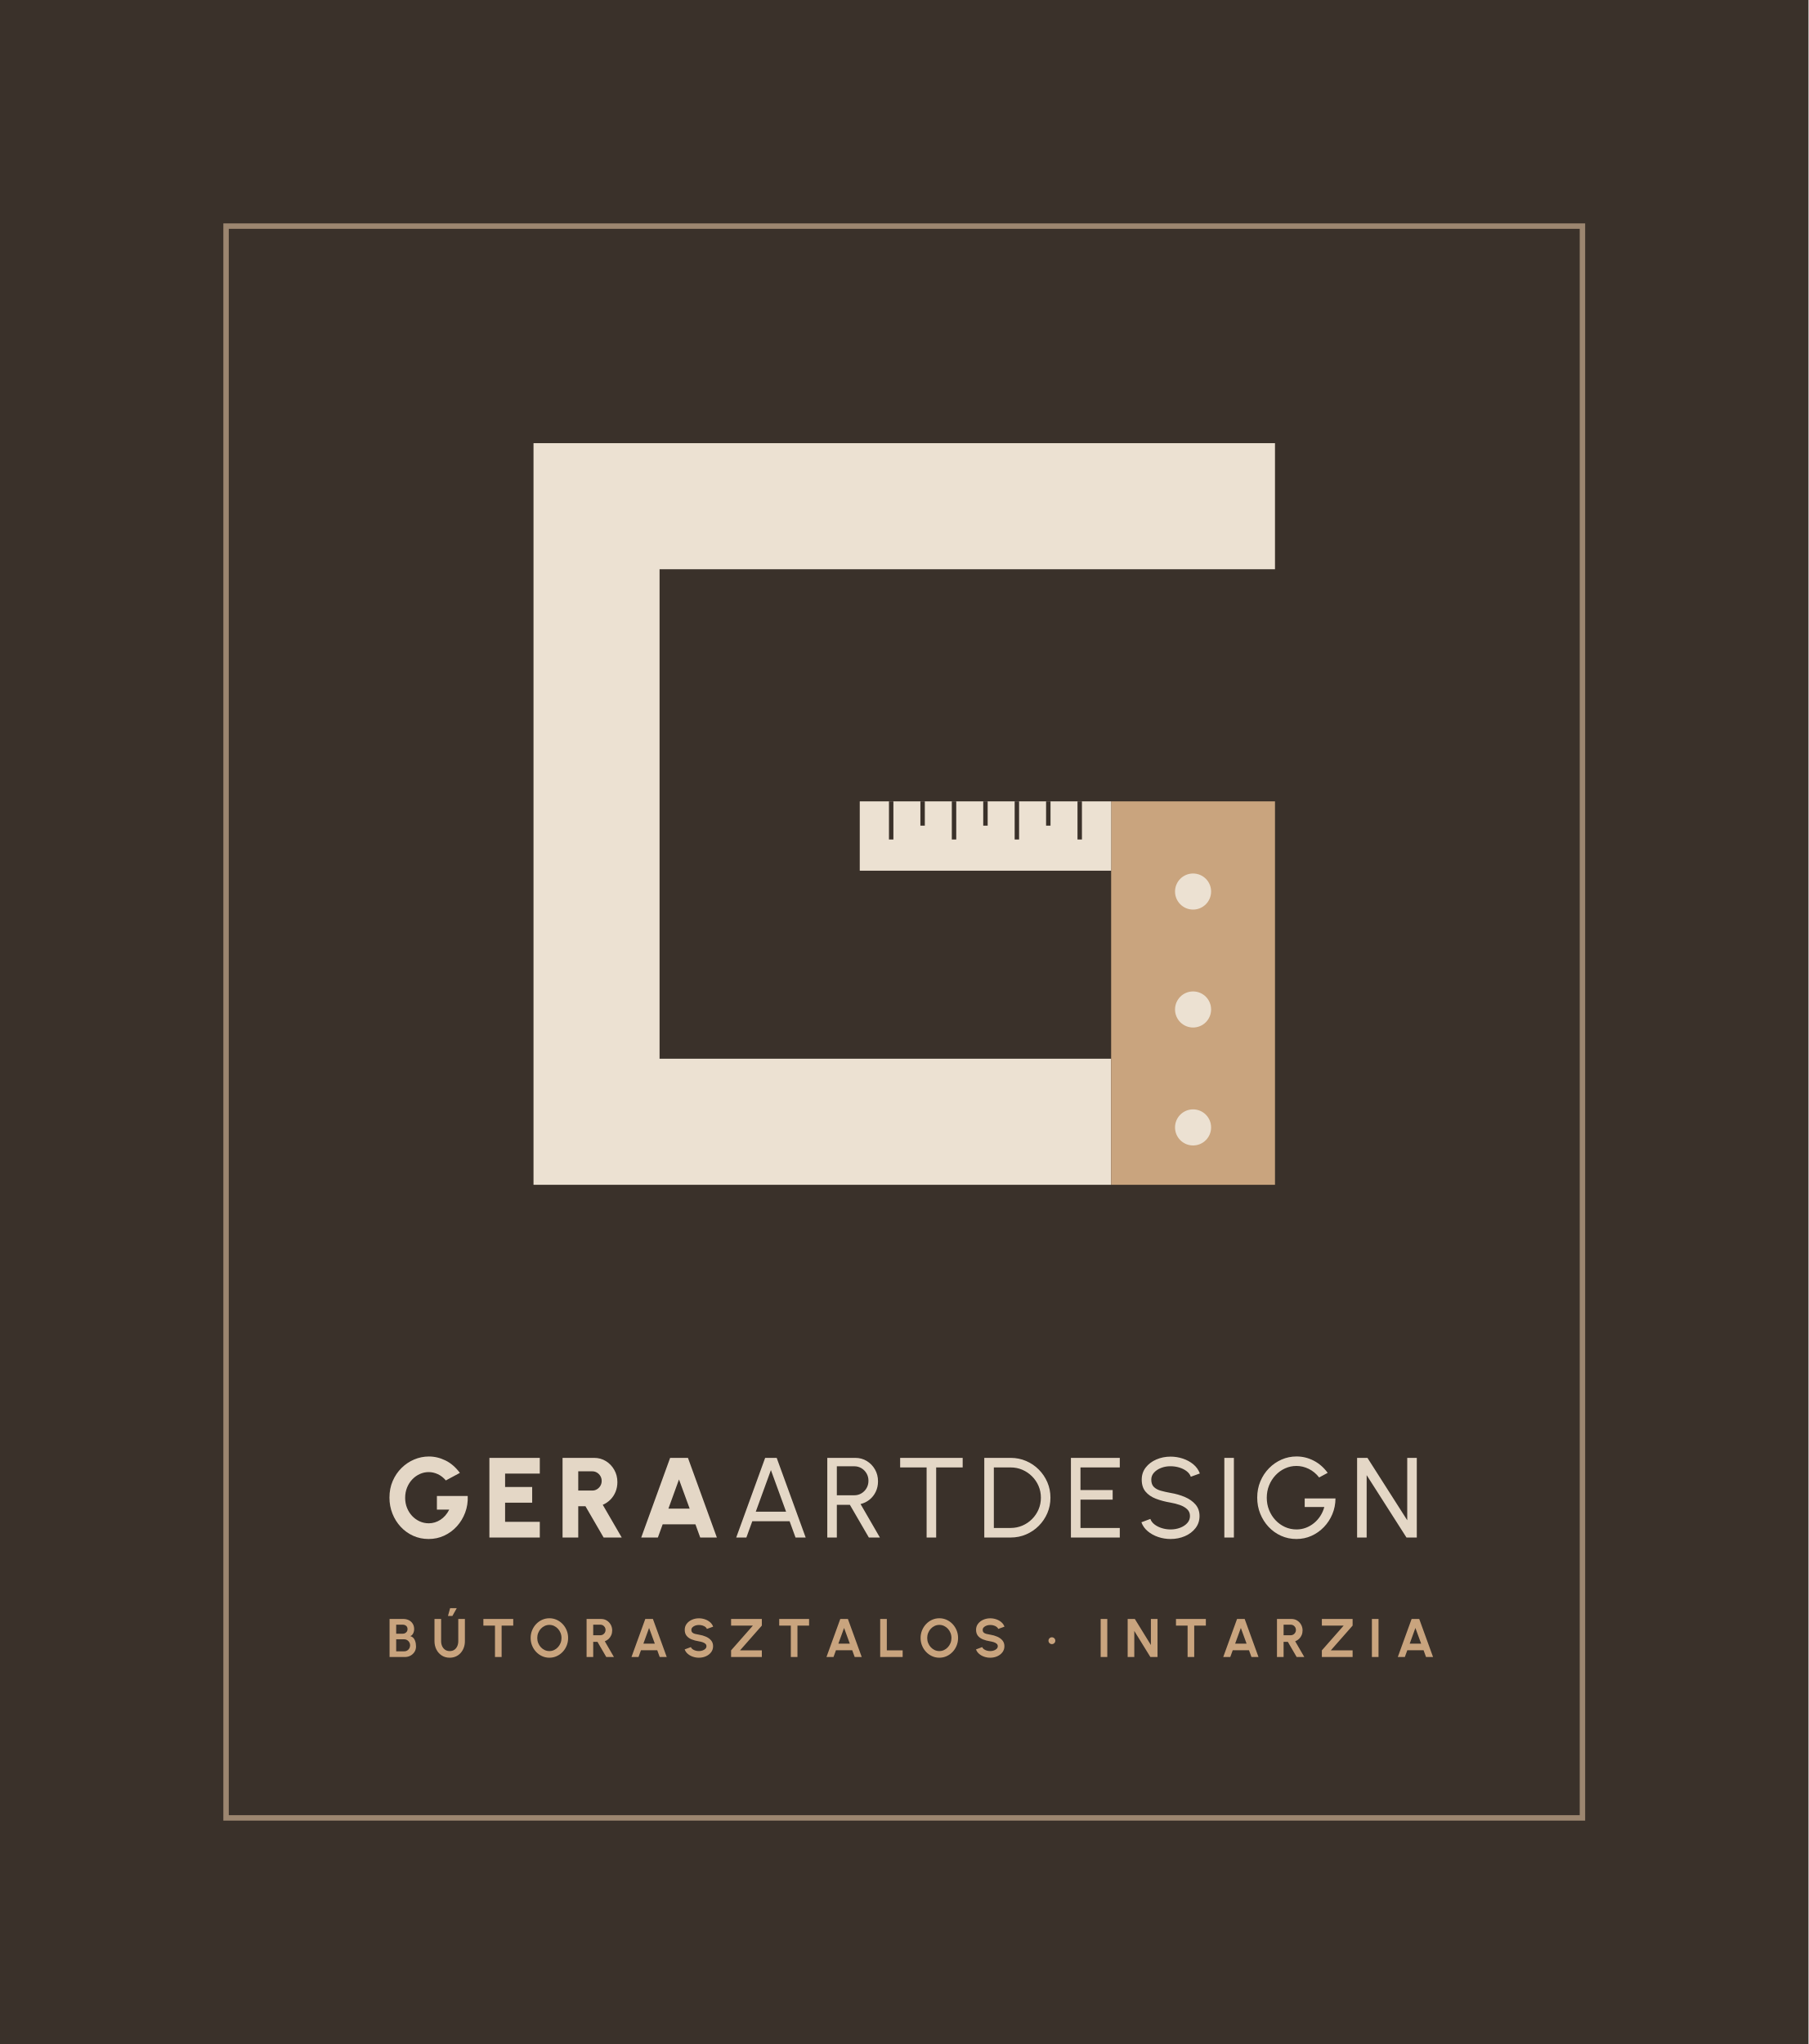
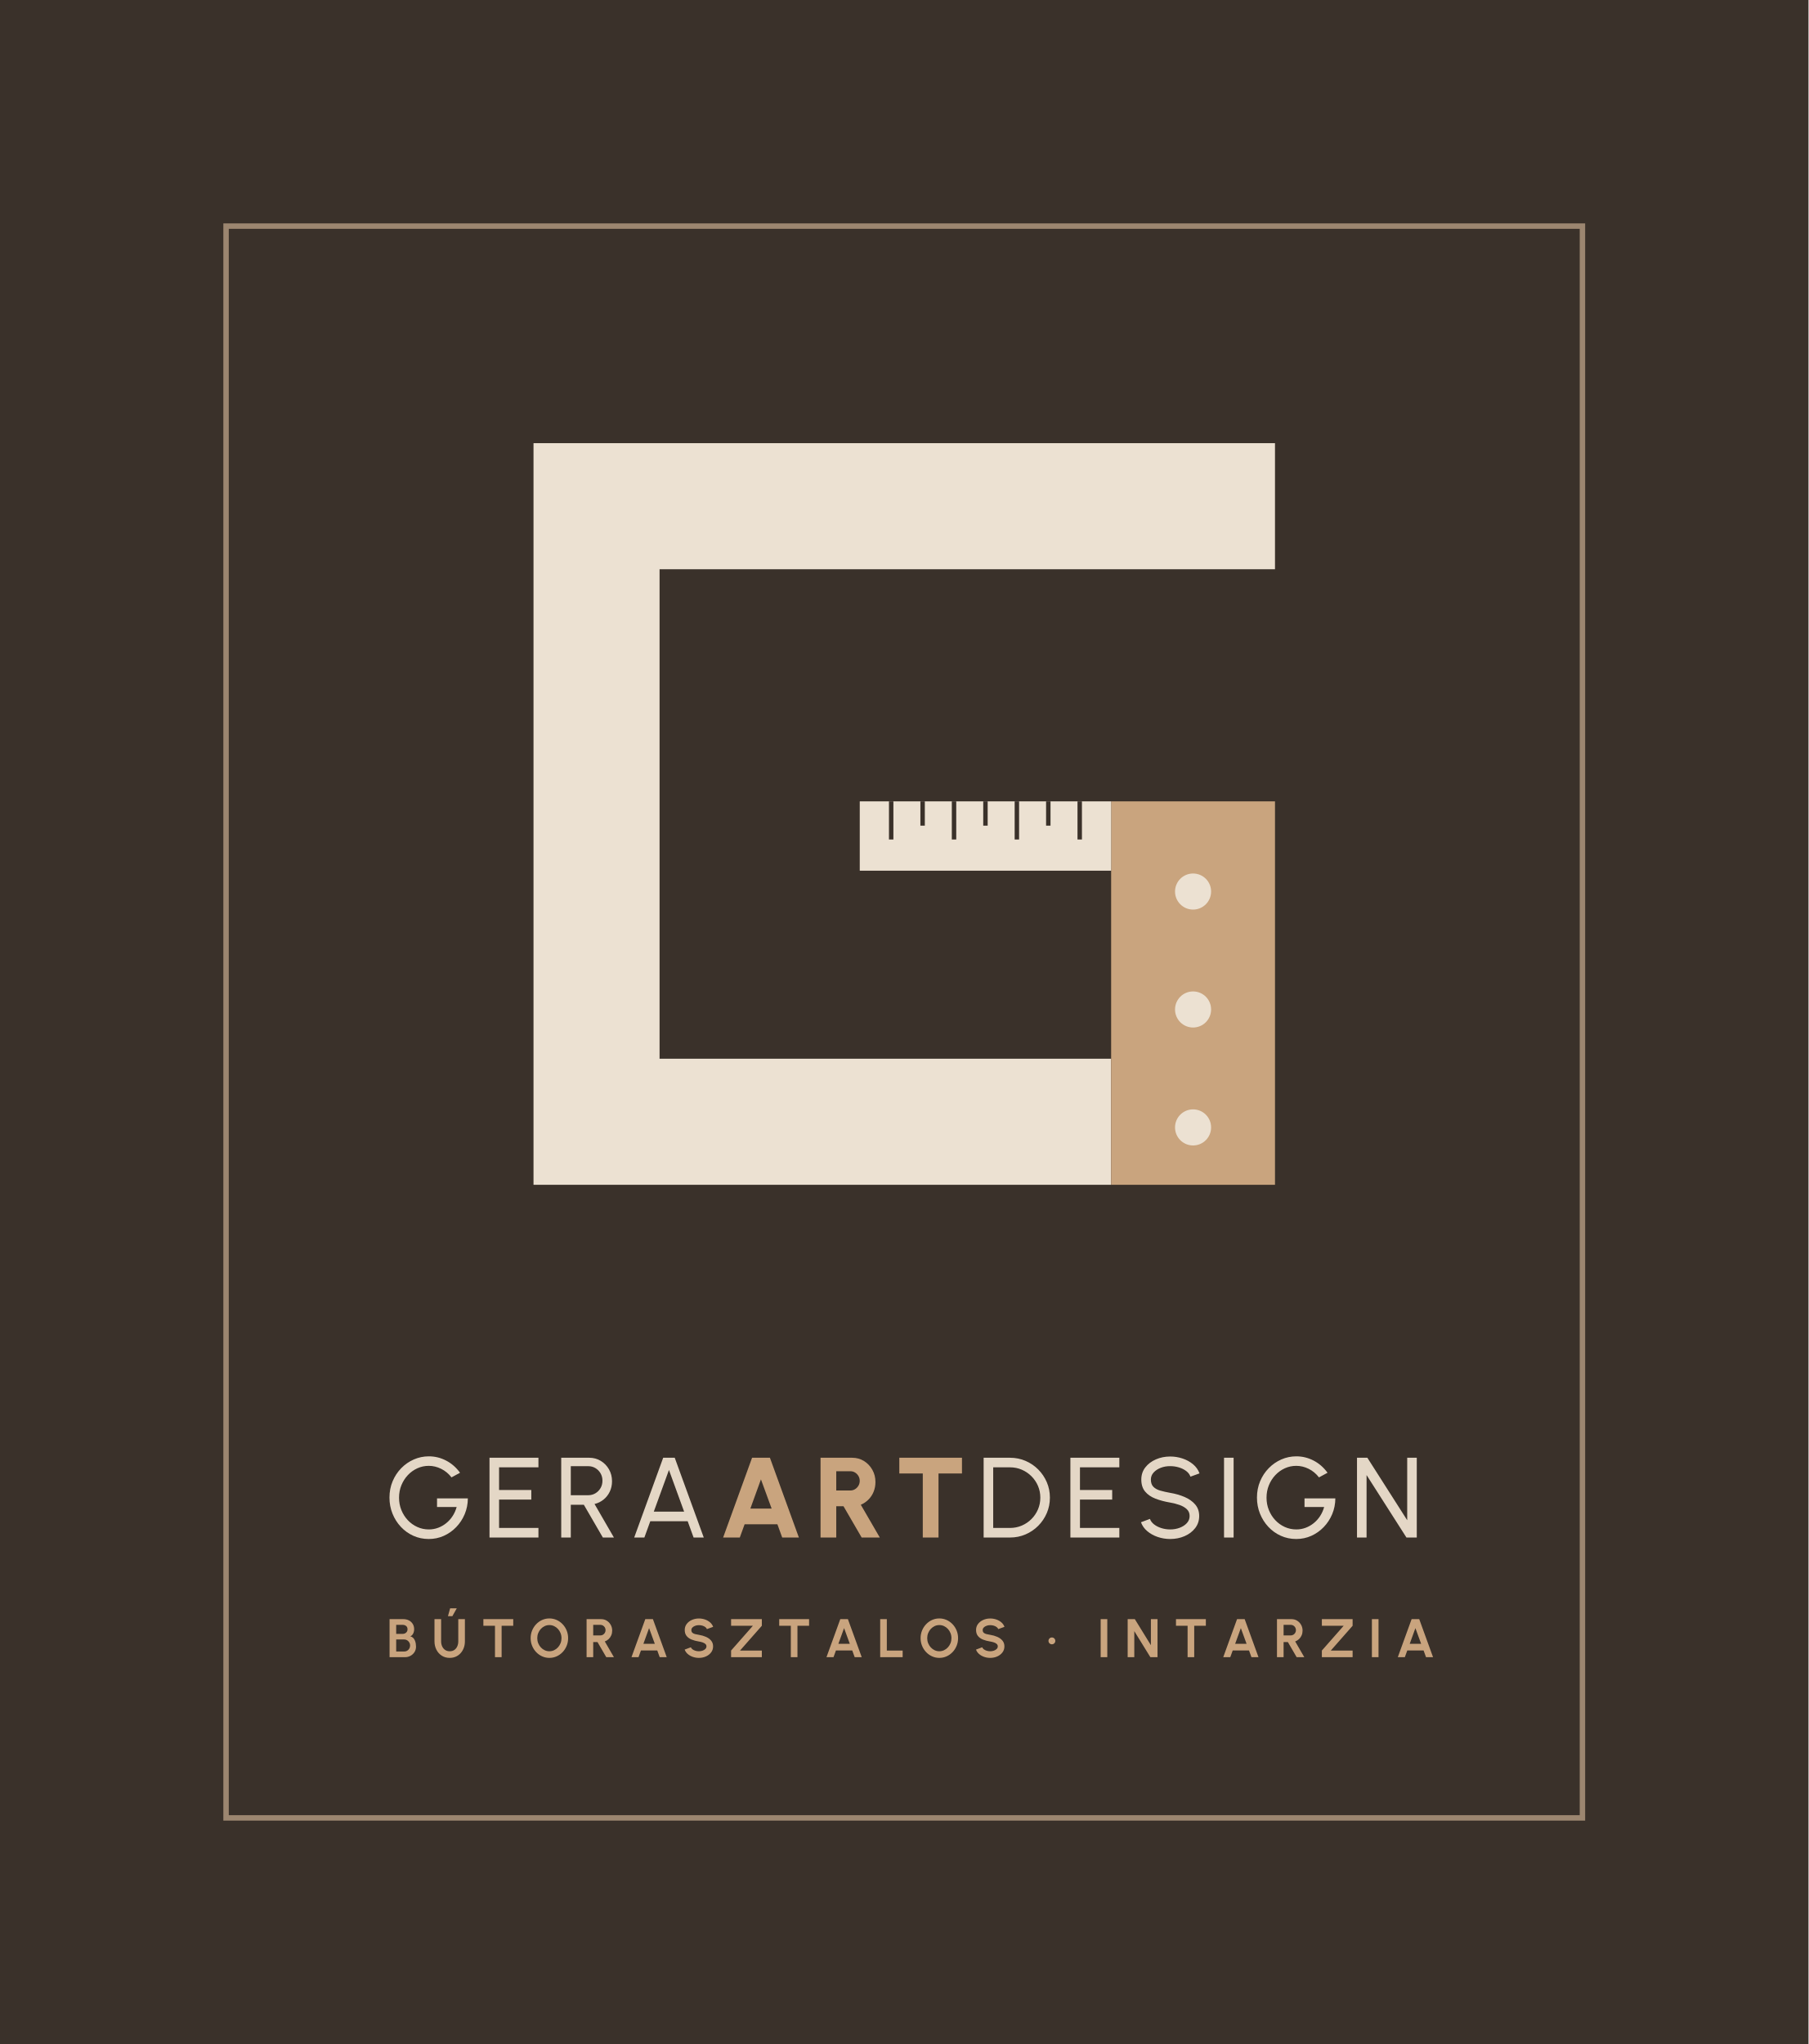
<svg xmlns="http://www.w3.org/2000/svg" viewBox="-40 -40 400 452" width="400" height="452">
  <rect x="-40" y="-40" width="400" height="452" fill="#3A312A" />
  <rect x="10" y="10" width="300" height="352" fill="none" stroke="#9C8670" stroke-width="1.2" />
  <path d="M242 71.94H91.94V208.06H205.76" fill="none" stroke="#ECE1D2" stroke-width="27.88" />
  <rect x="205.76" y="137.21" width="36.24" height="84.79" fill="#C9A47E" />
  <circle cx="223.88" cy="157.15" r="3.99" fill="#ECE1D2" />
  <circle cx="223.88" cy="183.23" r="3.99" fill="#ECE1D2" />
  <circle cx="223.88" cy="209.31" r="3.99" fill="#ECE1D2" />
  <rect x="150.16" y="137.21" width="55.6" height="15.33" fill="#ECE1D2" />
  <path d="M157.11 137.21v8.43" stroke="#3A312A" stroke-width="0.98" />
  <path d="M164.06 137.21v5.37" stroke="#3A312A" stroke-width="0.98" />
  <path d="M171.01 137.21v8.43" stroke="#3A312A" stroke-width="0.98" />
  <path d="M177.96 137.21v5.37" stroke="#3A312A" stroke-width="0.98" />
  <path d="M184.91 137.21v8.43" stroke="#3A312A" stroke-width="0.98" />
  <path d="M191.86 137.21v5.37" stroke="#3A312A" stroke-width="0.98" />
  <path d="M198.81 137.21v8.43" stroke="#3A312A" stroke-width="0.98" />
-   <path d="M54.797 300.327Q52.953 300.327 51.374 299.611Q49.795 298.895 48.623 297.63Q47.451 296.366 46.795 294.706Q46.139 293.046 46.139 291.17Q46.139 289.159 46.858 287.499Q47.576 285.838 48.811 284.62Q50.045 283.402 51.612 282.742Q53.178 282.082 54.865 282.082Q56.73 282.082 58.519 282.951Q60.309 283.82 61.716 285.706L58.615 287.374Q57.811 286.438 56.824 285.985Q55.836 285.531 54.82 285.531Q53.805 285.531 52.868 285.949Q51.932 286.366 51.2 287.129Q50.469 287.891 50.04 288.936Q49.611 289.981 49.611 291.238Q49.611 292.407 50.019 293.431Q50.426 294.454 51.146 295.221Q51.866 295.988 52.814 296.421Q53.762 296.855 54.843 296.855Q55.513 296.855 56.159 296.66Q56.805 296.465 57.397 296.086Q57.989 295.707 58.487 295.141Q58.984 294.575 59.357 293.833H56.634V290.812H63.451Q63.531 292.765 62.887 294.486Q62.243 296.207 61.049 297.522Q59.854 298.838 58.254 299.583Q56.654 300.327 54.797 300.327ZM68.244 300.0V282.386H79.391V285.859H71.717V288.828H77.705V292.3H71.717V296.528H79.391V300.0ZM84.424 300.0V282.386H91.416Q92.857 282.386 94.022 283.109Q95.186 283.832 95.869 285.05Q96.552 286.267 96.552 287.735Q96.552 288.892 96.152 289.879Q95.751 290.867 95.021 291.607Q94.291 292.347 93.317 292.766L97.513 300.0H93.507L89.492 293.086H87.896V300.0ZM87.896 289.614H91.008Q91.576 289.614 92.045 289.325Q92.514 289.037 92.796 288.556Q93.079 288.074 93.079 287.487Q93.079 286.899 92.796 286.417Q92.514 285.936 92.045 285.648Q91.576 285.36 91.008 285.36H87.896ZM108.217 282.386H112.16L118.555 300.0H114.873L113.812 297.081H106.567L105.506 300.0H101.824ZM107.84 293.609H112.538L110.178 287.159Z" fill="#E4D7C6" />
-   <path d="M129.236 282.386H131.787L138.199 300.0H135.952L134.644 296.402H126.389L125.081 300.0H122.835ZM127.16 294.288H133.863L130.509 285.087ZM142.977 300.0V282.386H149.163Q150.578 282.386 151.717 283.08Q152.856 283.773 153.526 284.948Q154.197 286.122 154.197 287.574Q154.197 288.841 153.695 289.883Q153.193 290.926 152.318 291.628Q151.443 292.33 150.333 292.596L154.614 300.0H152.171L147.977 292.772H145.091V300.0ZM145.091 290.658H148.959Q149.815 290.658 150.526 290.234Q151.237 289.81 151.66 289.086Q152.083 288.363 152.083 287.453Q152.083 286.542 151.66 285.819Q151.237 285.095 150.526 284.671Q149.815 284.247 148.959 284.247H145.091ZM172.923 282.386V284.5H167.06V300.0H164.947V284.5H159.094V282.386ZM177.702 300.0V282.386H183.529Q185.354 282.386 186.95 283.072Q188.547 283.757 189.756 284.972Q190.965 286.186 191.651 287.777Q192.336 289.369 192.336 291.193Q192.336 293.017 191.651 294.609Q190.965 296.2 189.756 297.415Q188.547 298.629 186.95 299.314Q185.354 300.0 183.529 300.0ZM179.816 297.886H183.529Q184.912 297.886 186.124 297.367Q187.336 296.847 188.258 295.926Q189.181 295.006 189.702 293.793Q190.223 292.58 190.223 291.193Q190.223 289.806 189.702 288.594Q189.181 287.382 188.254 286.461Q187.328 285.539 186.121 285.02Q184.914 284.5 183.529 284.5H179.816ZM196.863 300.0V282.386H207.671V284.5H198.977V289.507H206.095V291.621H198.977V297.886H207.671V300.0ZM218.906 300.327Q217.484 300.327 216.161 299.881Q214.839 299.435 213.851 298.606Q212.863 297.776 212.452 296.626L214.432 295.888Q214.683 296.596 215.366 297.117Q216.049 297.638 216.98 297.926Q217.912 298.213 218.906 298.213Q220.035 298.213 221.013 297.843Q221.991 297.472 222.593 296.807Q223.195 296.142 223.195 295.242Q223.195 294.33 222.569 293.74Q221.943 293.15 220.959 292.807Q219.974 292.465 218.906 292.281Q217.087 291.973 215.644 291.416Q214.2 290.858 213.362 289.847Q212.524 288.837 212.524 287.196Q212.524 285.652 213.414 284.511Q214.303 283.37 215.759 282.741Q217.215 282.111 218.906 282.111Q220.297 282.111 221.616 282.546Q222.934 282.982 223.938 283.813Q224.941 284.644 225.381 285.837L223.38 286.56Q223.13 285.843 222.447 285.322Q221.763 284.802 220.837 284.521Q219.911 284.239 218.906 284.239Q217.792 284.227 216.819 284.604Q215.846 284.981 215.242 285.646Q214.638 286.311 214.638 287.196Q214.638 288.249 215.201 288.811Q215.765 289.373 216.732 289.646Q217.698 289.919 218.906 290.136Q220.614 290.421 222.074 291.044Q223.534 291.666 224.422 292.7Q225.309 293.733 225.309 295.242Q225.309 296.776 224.42 297.922Q223.532 299.068 222.077 299.697Q220.622 300.327 218.906 300.327ZM230.795 300.0V282.386H232.909V300.0ZM246.734 300.327Q244.915 300.327 243.336 299.615Q241.757 298.903 240.577 297.639Q239.396 296.374 238.732 294.719Q238.067 293.063 238.067 291.178Q238.067 289.236 238.765 287.575Q239.462 285.914 240.676 284.679Q241.889 283.445 243.455 282.759Q245.022 282.074 246.768 282.074Q248.76 282.074 250.562 283.002Q252.364 283.93 253.653 285.697L251.766 286.72Q250.801 285.478 249.474 284.825Q248.146 284.173 246.748 284.173Q245.41 284.173 244.223 284.713Q243.037 285.254 242.127 286.22Q241.217 287.186 240.699 288.46Q240.181 289.735 240.181 291.212Q240.181 292.662 240.694 293.932Q241.208 295.201 242.11 296.164Q243.013 297.126 244.207 297.67Q245.402 298.213 246.763 298.213Q247.84 298.213 248.817 297.849Q249.795 297.484 250.616 296.816Q251.437 296.149 252.024 295.243Q252.611 294.337 252.908 293.255H248.57V291.364H255.379Q255.366 293.215 254.684 294.838Q254.002 296.462 252.811 297.697Q251.621 298.932 250.068 299.629Q248.515 300.327 246.734 300.327ZM260.16 300.0V282.386H262.451L271.249 296.181V282.386H273.363V300.0H271.082L262.274 286.205V300.0Z" fill="#E4D7C6" />
-   <path d="M46.163 326.421V318.01H49.227Q49.89 318.01 50.429 318.283Q50.968 318.556 51.285 319.063Q51.601 319.57 51.601 320.264Q51.601 320.571 51.51 320.882Q51.419 321.193 51.232 321.442Q51.045 321.691 50.751 321.81Q51.143 321.907 51.39 322.161Q51.637 322.416 51.774 322.753Q51.911 323.09 51.963 323.443Q52.015 323.795 52.015 324.099Q52.015 324.761 51.684 325.286Q51.353 325.81 50.797 326.116Q50.242 326.421 49.568 326.421ZM47.628 325.166H49.42Q49.776 325.166 50.067 324.991Q50.359 324.815 50.533 324.508Q50.707 324.202 50.707 323.812Q50.707 323.477 50.533 323.177Q50.359 322.878 50.067 322.691Q49.776 322.504 49.42 322.504H47.628ZM47.628 321.269H49.061Q49.503 321.269 49.82 320.992Q50.136 320.715 50.136 320.254Q50.136 319.768 49.82 319.521Q49.503 319.273 49.061 319.273H47.628ZM59.466 326.577Q58.457 326.577 57.699 326.084Q56.941 325.592 56.52 324.76Q56.099 323.928 56.099 322.912V318.01H57.565V322.912Q57.565 323.514 57.789 324.014Q58.012 324.514 58.438 324.813Q58.863 325.111 59.466 325.111Q60.08 325.111 60.502 324.814Q60.925 324.516 61.142 324.016Q61.36 323.515 61.36 322.912V318.01H62.826V322.912Q62.826 323.675 62.587 324.339Q62.348 325.003 61.903 325.508Q61.458 326.012 60.841 326.295Q60.223 326.577 59.466 326.577ZM59.079 317.35 59.559 315.62H61.025L60.057 317.35ZM73.518 318.01V319.476H70.947V326.421H69.481V319.476H66.912V318.01ZM81.51 326.577Q80.657 326.577 79.906 326.238Q79.155 325.898 78.585 325.297Q78.014 324.697 77.69 323.907Q77.365 323.117 77.365 322.216Q77.365 321.315 77.69 320.525Q78.014 319.735 78.585 319.134Q79.155 318.533 79.906 318.194Q80.657 317.854 81.51 317.854Q82.369 317.854 83.12 318.194Q83.871 318.533 84.442 319.134Q85.013 319.735 85.334 320.525Q85.655 321.315 85.655 322.216Q85.655 323.117 85.334 323.907Q85.013 324.697 84.442 325.297Q83.871 325.898 83.12 326.238Q82.369 326.577 81.51 326.577ZM81.51 325.111Q82.064 325.111 82.549 324.883Q83.033 324.654 83.403 324.255Q83.773 323.857 83.981 323.333Q84.19 322.809 84.19 322.216Q84.19 321.62 83.98 321.095Q83.771 320.571 83.401 320.173Q83.031 319.775 82.547 319.548Q82.062 319.32 81.51 319.32Q80.956 319.32 80.472 319.549Q79.987 319.777 79.617 320.176Q79.248 320.575 79.039 321.098Q78.831 321.622 78.831 322.216Q78.831 322.814 79.04 323.337Q79.25 323.861 79.62 324.259Q79.989 324.658 80.474 324.885Q80.958 325.111 81.51 325.111ZM89.74 326.421V318.01H92.965Q93.649 318.01 94.202 318.352Q94.754 318.693 95.078 319.268Q95.403 319.843 95.403 320.542Q95.403 321.11 95.197 321.589Q94.992 322.068 94.623 322.416Q94.253 322.764 93.769 322.943L95.785 326.421H94.093L92.151 323.075H91.206V326.421ZM91.206 321.609H92.799Q93.111 321.609 93.369 321.452Q93.627 321.296 93.782 321.031Q93.937 320.767 93.937 320.441Q93.937 320.115 93.782 319.851Q93.627 319.587 93.369 319.43Q93.111 319.273 92.799 319.273H91.206ZM102.724 318.01H104.41L107.466 326.421H105.911L105.37 324.931H101.767L101.226 326.421H99.671ZM102.304 323.465H104.831L103.563 319.997ZM114.581 326.577Q113.884 326.577 113.243 326.357Q112.602 326.137 112.121 325.725Q111.641 325.313 111.433 324.741L112.81 324.232Q112.895 324.476 113.153 324.675Q113.41 324.874 113.782 324.992Q114.154 325.111 114.581 325.111Q115.017 325.111 115.398 324.976Q115.78 324.84 116.016 324.598Q116.252 324.356 116.252 324.032Q116.252 323.702 116.006 323.487Q115.76 323.273 115.375 323.146Q114.991 323.02 114.581 322.955Q113.687 322.816 112.977 322.529Q112.268 322.241 111.858 321.729Q111.448 321.216 111.448 320.41Q111.448 319.644 111.884 319.072Q112.32 318.5 113.035 318.183Q113.75 317.865 114.581 317.865Q115.271 317.865 115.913 318.083Q116.555 318.301 117.039 318.715Q117.522 319.128 117.733 319.713L116.352 320.212Q116.266 319.966 116.009 319.769Q115.751 319.572 115.38 319.456Q115.009 319.341 114.581 319.341Q114.154 319.335 113.774 319.473Q113.394 319.612 113.154 319.854Q112.914 320.096 112.914 320.41Q112.914 320.81 113.139 321.015Q113.363 321.221 113.741 321.314Q114.118 321.408 114.581 321.483Q115.425 321.613 116.139 321.926Q116.853 322.239 117.286 322.759Q117.718 323.28 117.718 324.032Q117.718 324.796 117.284 325.369Q116.849 325.941 116.136 326.259Q115.423 326.577 114.581 326.577ZM121.7 326.421V324.955L126.522 319.476H121.7V318.01H128.5V319.476L123.678 324.955H128.5V326.421ZM138.951 318.01V319.476H136.38V326.421H134.914V319.476H132.345V318.01ZM145.852 318.01H147.537L150.593 326.421H149.038L148.497 324.931H144.894L144.353 326.421H142.798ZM145.431 323.465H147.958L146.691 319.997ZM154.68 326.421V318.01H156.146V324.955H159.646V326.421ZM167.759 326.577Q166.906 326.577 166.155 326.238Q165.404 325.898 164.833 325.297Q164.262 324.697 163.938 323.907Q163.613 323.117 163.613 322.216Q163.613 321.315 163.938 320.525Q164.262 319.735 164.833 319.134Q165.404 318.533 166.155 318.194Q166.906 317.854 167.759 317.854Q168.618 317.854 169.369 318.194Q170.119 318.533 170.69 319.134Q171.261 319.735 171.582 320.525Q171.904 321.315 171.904 322.216Q171.904 323.117 171.582 323.907Q171.261 324.697 170.69 325.297Q170.119 325.898 169.369 326.238Q168.618 326.577 167.759 326.577ZM167.759 325.111Q168.313 325.111 168.797 324.883Q169.282 324.654 169.651 324.255Q170.021 323.857 170.229 323.333Q170.438 322.809 170.438 322.216Q170.438 321.62 170.228 321.095Q170.019 320.571 169.649 320.173Q169.28 319.775 168.795 319.548Q168.311 319.32 167.759 319.32Q167.204 319.32 166.72 319.549Q166.235 319.777 165.866 320.176Q165.496 320.575 165.288 321.098Q165.079 321.622 165.079 322.216Q165.079 322.814 165.289 323.337Q165.498 323.861 165.868 324.259Q166.238 324.658 166.722 324.885Q167.206 325.111 167.759 325.111ZM179.016 326.577Q178.32 326.577 177.678 326.357Q177.037 326.137 176.557 325.725Q176.076 325.313 175.869 324.741L177.245 324.232Q177.33 324.476 177.588 324.675Q177.846 324.874 178.218 324.992Q178.59 325.111 179.016 325.111Q179.452 325.111 179.834 324.976Q180.215 324.84 180.451 324.598Q180.687 324.356 180.687 324.032Q180.687 323.702 180.441 323.487Q180.195 323.273 179.811 323.146Q179.426 323.02 179.016 322.955Q178.122 322.816 177.413 322.529Q176.704 322.241 176.293 321.729Q175.883 321.216 175.883 320.41Q175.883 319.644 176.319 319.072Q176.756 318.5 177.471 318.183Q178.186 317.865 179.016 317.865Q179.706 317.865 180.348 318.083Q180.991 318.301 181.474 318.715Q181.958 319.128 182.168 319.713L180.787 320.212Q180.702 319.966 180.444 319.769Q180.186 319.572 179.815 319.456Q179.444 319.341 179.016 319.341Q178.59 319.335 178.21 319.473Q177.829 319.612 177.589 319.854Q177.349 320.096 177.349 320.41Q177.349 320.81 177.574 321.015Q177.799 321.221 178.176 321.314Q178.554 321.408 179.016 321.483Q179.86 321.613 180.574 321.926Q181.289 322.239 181.721 322.759Q182.153 323.28 182.153 324.032Q182.153 324.796 181.719 325.369Q181.285 325.941 180.572 326.259Q179.858 326.577 179.016 326.577ZM192.654 323.57Q192.339 323.57 192.121 323.351Q191.902 323.132 191.902 322.814Q191.902 322.505 192.121 322.284Q192.339 322.062 192.654 322.062Q192.968 322.062 193.189 322.284Q193.41 322.505 193.41 322.814Q193.41 323.132 193.189 323.351Q192.968 323.57 192.654 323.57ZM203.443 326.421V318.01H204.908V326.421ZM209.414 326.421V318.01H210.999L214.552 323.772V318.01H216.018V326.421H214.435L210.88 320.659V326.421ZM226.707 318.01V319.476H224.136V326.421H222.67V319.476H220.101V318.01ZM233.608 318.01H235.294L238.35 326.421H236.794L236.253 324.931H232.651L232.109 326.421H230.554ZM233.187 323.465H235.714L234.447 319.997ZM242.437 326.421V318.01H245.661Q246.346 318.01 246.898 318.352Q247.45 318.693 247.775 319.268Q248.099 319.843 248.099 320.542Q248.099 321.11 247.893 321.589Q247.688 322.068 247.319 322.416Q246.95 322.764 246.466 322.943L248.481 326.421H246.789L244.847 323.075H243.902V326.421ZM243.902 321.609H245.495Q245.807 321.609 246.065 321.452Q246.323 321.296 246.478 321.031Q246.633 320.767 246.633 320.441Q246.633 320.115 246.478 319.851Q246.323 319.587 246.065 319.43Q245.807 319.273 245.495 319.273H243.902ZM252.367 326.421V324.955L257.189 319.476H252.367V318.01H259.167V319.476L254.345 324.955H259.167V326.421ZM263.433 326.421V318.01H264.898V326.421ZM272.217 318.01H273.903L276.959 326.421H275.404L274.863 324.931H271.26L270.719 326.421H269.164ZM271.797 323.465H274.324L273.056 319.997Z" fill="#C9A47E" />
+   <path d="M54.821 300.328Q53 300.328 51.419 299.615Q49.837 298.902 48.655 297.635Q47.473 296.369 46.808 294.711Q46.142 293.053 46.142 291.165Q46.142 289.22 46.84 287.557Q47.539 285.894 48.754 284.657Q49.969 283.42 51.538 282.734Q53.106 282.047 54.855 282.047Q56.851 282.047 58.655 282.977Q60.46 283.907 61.751 285.676L59.861 286.701Q58.895 285.457 57.565 284.803Q56.236 284.149 54.836 284.149Q53.496 284.149 52.307 284.691Q51.119 285.232 50.207 286.2Q49.296 287.167 48.777 288.443Q48.259 289.72 48.259 291.199Q48.259 292.651 48.773 293.923Q49.287 295.194 50.191 296.158Q51.095 297.122 52.291 297.666Q53.487 298.211 54.851 298.211Q55.929 298.211 56.908 297.845Q57.887 297.48 58.709 296.812Q59.531 296.143 60.119 295.236Q60.707 294.329 61.004 293.245H56.661V291.352H63.479Q63.466 293.205 62.783 294.831Q62.1 296.456 60.908 297.693Q59.716 298.93 58.16 299.629Q56.605 300.328 54.821 300.328ZM68.267 300.0V282.36H79.09V284.477H70.384V289.492H77.512V291.609H70.384V297.883H79.09V300.0ZM84.13 300.0V282.36H90.325Q91.742 282.36 92.883 283.055Q94.024 283.749 94.695 284.926Q95.366 286.102 95.366 287.555Q95.366 288.825 94.863 289.869Q94.36 290.913 93.484 291.616Q92.608 292.319 91.497 292.585L95.784 300.0H93.337L89.137 292.761H86.247V300.0ZM86.247 290.644H90.121Q90.978 290.644 91.69 290.22Q92.402 289.795 92.826 289.07Q93.249 288.346 93.249 287.434Q93.249 286.523 92.826 285.798Q92.402 285.073 91.69 284.649Q90.978 284.224 90.121 284.224H86.247ZM106.682 282.36H109.236L115.657 300.0H113.407L112.098 296.396H103.83L102.521 300.0H100.271ZM104.603 294.28H111.315L107.957 285.065Z" fill="#E4D7C6" />
+   <path d="M126.342 282.36H130.29L136.695 300.0H133.007L131.945 297.077H124.689L123.626 300.0H119.939ZM125.963 293.599H130.668L128.305 287.141ZM141.485 300.0V282.36H148.487Q149.93 282.36 151.096 283.084Q152.262 283.809 152.946 285.028Q153.63 286.247 153.63 287.717Q153.63 288.876 153.229 289.864Q152.829 290.853 152.097 291.594Q151.366 292.336 150.391 292.755L154.593 300.0H150.581L146.56 293.076H144.962V300.0ZM144.962 289.598H148.079Q148.647 289.598 149.117 289.31Q149.586 289.021 149.869 288.539Q150.153 288.057 150.153 287.468Q150.153 286.88 149.869 286.398Q149.586 285.915 149.117 285.627Q148.647 285.338 148.079 285.338H144.962ZM172.768 282.36V285.838H167.577V300.0H164.099V285.838H158.91V282.36Z" fill="#C9A47E" />
+   <path d="M177.558 300.0V282.36H183.394Q185.221 282.36 186.82 283.047Q188.419 283.734 189.63 284.95Q190.84 286.165 191.527 287.759Q192.214 289.353 192.214 291.18Q192.214 293.007 191.527 294.601Q190.84 296.195 189.63 297.411Q188.419 298.627 186.82 299.313Q185.221 300.0 183.394 300.0ZM179.675 297.883H183.394Q184.778 297.883 185.992 297.363Q187.206 296.842 188.13 295.921Q189.054 294.999 189.575 293.784Q190.097 292.569 190.097 291.18Q190.097 289.791 189.575 288.577Q189.054 287.364 188.126 286.441Q187.198 285.518 185.989 284.998Q184.78 284.477 183.394 284.477H179.675ZM196.747 300.0V282.36H207.571V284.477H198.864V289.492H205.992V291.609H198.864V297.883H207.571V300.0ZM218.822 300.328Q217.398 300.328 216.074 299.881Q214.749 299.435 213.76 298.603Q212.77 297.772 212.358 296.621L214.342 295.882Q214.593 296.591 215.277 297.113Q215.961 297.635 216.894 297.923Q217.827 298.211 218.822 298.211Q219.953 298.211 220.932 297.84Q221.912 297.468 222.515 296.802Q223.118 296.136 223.118 295.235Q223.118 294.321 222.491 293.73Q221.864 293.14 220.878 292.797Q219.892 292.454 218.822 292.27Q217.001 291.961 215.555 291.403Q214.11 290.845 213.271 289.832Q212.431 288.82 212.431 287.177Q212.431 285.631 213.322 284.488Q214.213 283.346 215.671 282.715Q217.129 282.085 218.822 282.085Q220.216 282.085 221.536 282.521Q222.856 282.957 223.861 283.789Q224.866 284.621 225.307 285.817L223.303 286.541Q223.052 285.822 222.368 285.301Q221.684 284.78 220.756 284.498Q219.829 284.216 218.822 284.216Q217.707 284.204 216.733 284.581Q215.758 284.959 215.153 285.625Q214.548 286.291 214.548 287.177Q214.548 288.232 215.112 288.794Q215.677 289.357 216.645 289.631Q217.613 289.904 218.822 290.122Q220.533 290.407 221.995 291.03Q223.457 291.654 224.346 292.689Q225.234 293.724 225.234 295.235Q225.234 296.771 224.345 297.919Q223.455 299.066 221.998 299.697Q220.541 300.328 218.822 300.328ZM230.729 300.0V282.36H232.846V300.0ZM246.691 300.328Q244.87 300.328 243.288 299.615Q241.707 298.902 240.525 297.635Q239.343 296.369 238.677 294.711Q238.012 293.053 238.012 291.165Q238.012 289.22 238.71 287.557Q239.409 285.894 240.624 284.657Q241.839 283.42 243.407 282.734Q244.976 282.047 246.725 282.047Q248.72 282.047 250.525 282.977Q252.33 283.907 253.621 285.676L251.73 286.701Q250.764 285.457 249.435 284.803Q248.106 284.149 246.705 284.149Q245.365 284.149 244.177 284.691Q242.988 285.232 242.077 286.2Q241.166 287.167 240.647 288.443Q240.128 289.72 240.128 291.199Q240.128 292.651 240.643 293.923Q241.157 295.194 242.061 296.158Q242.965 297.122 244.161 297.666Q245.357 298.211 246.72 298.211Q247.799 298.211 248.778 297.845Q249.756 297.48 250.579 296.812Q251.401 296.143 251.989 295.236Q252.577 294.329 252.874 293.245H248.53V291.352H255.349Q255.335 293.205 254.652 294.831Q253.969 296.456 252.777 297.693Q251.586 298.93 250.03 299.629Q248.474 300.328 246.691 300.328ZM260.137 300.0V282.36H262.431L271.242 296.175V282.36H273.359V300.0H271.075L262.254 286.185V300.0Z" fill="#E4D7C6" />
+   <path d="M46.163 326.46V318.049H49.227Q49.89 318.049 50.429 318.322Q50.968 318.595 51.285 319.102Q51.601 319.608 51.601 320.303Q51.601 320.609 51.51 320.921Q51.419 321.232 51.232 321.481Q51.045 321.73 50.751 321.849Q51.143 321.945 51.39 322.2Q51.637 322.455 51.774 322.792Q51.911 323.129 51.963 323.482Q52.015 323.834 52.015 324.137Q52.015 324.799 51.684 325.324Q51.353 325.849 50.797 326.154Q50.242 326.46 49.568 326.46ZM47.628 325.205H49.42Q49.776 325.205 50.067 325.029Q50.359 324.854 50.533 324.547Q50.707 324.24 50.707 323.851Q50.707 323.516 50.533 323.216Q50.359 322.916 50.067 322.73Q49.776 322.543 49.42 322.543H47.628ZM47.628 321.308H49.061Q49.503 321.308 49.82 321.031Q50.136 320.754 50.136 320.293Q50.136 319.807 49.82 319.559Q49.503 319.312 49.061 319.312H47.628ZM59.466 326.616Q58.457 326.616 57.699 326.123Q56.941 325.631 56.52 324.799Q56.099 323.966 56.099 322.951V318.049H57.565V322.951Q57.565 323.552 57.789 324.053Q58.012 324.553 58.438 324.851Q58.863 325.15 59.466 325.15Q60.08 325.15 60.502 324.852Q60.925 324.555 61.142 324.054Q61.36 323.554 61.36 322.951V318.049H62.826V322.951Q62.826 323.714 62.587 324.378Q62.348 325.042 61.903 325.546Q61.458 326.051 60.841 326.333Q60.223 326.616 59.466 326.616ZM59.079 317.388 59.559 315.658H61.025L60.057 317.388ZM73.518 318.049V319.515H70.947V326.46H69.481V319.515H66.912V318.049ZM81.51 326.616Q80.657 326.616 79.906 326.276Q79.155 325.937 78.585 325.336Q78.014 324.735 77.69 323.945Q77.365 323.155 77.365 322.254Q77.365 321.353 77.69 320.563Q78.014 319.773 78.585 319.173Q79.155 318.572 79.906 318.232Q80.657 317.893 81.51 317.893Q82.369 317.893 83.12 318.232Q83.871 318.572 84.442 319.173Q85.013 319.773 85.334 320.563Q85.655 321.353 85.655 322.254Q85.655 323.155 85.334 323.945Q85.013 324.735 84.442 325.336Q83.871 325.937 83.12 326.276Q82.369 326.616 81.51 326.616ZM81.51 325.15Q82.064 325.15 82.549 324.921Q83.033 324.693 83.403 324.294Q83.773 323.895 83.981 323.372Q84.19 322.848 84.19 322.254Q84.19 321.658 83.98 321.134Q83.771 320.609 83.401 320.212Q83.031 319.814 82.547 319.586Q82.062 319.359 81.51 319.359Q80.956 319.359 80.472 319.587Q79.987 319.816 79.617 320.215Q79.248 320.613 79.039 321.137Q78.831 321.661 78.831 322.254Q78.831 322.852 79.04 323.376Q79.25 323.899 79.62 324.298Q79.989 324.697 80.474 324.923Q80.958 325.15 81.51 325.15ZM89.74 326.46V318.049H92.965Q93.649 318.049 94.202 318.39Q94.754 318.731 95.078 319.307Q95.403 319.882 95.403 320.58Q95.403 321.148 95.197 321.628Q94.992 322.107 94.623 322.455Q94.253 322.803 93.769 322.981L95.785 326.46H94.093L92.151 323.114H91.206V326.46ZM91.206 321.648H92.799Q93.111 321.648 93.369 321.491Q93.627 321.334 93.782 321.07Q93.937 320.806 93.937 320.48Q93.937 320.154 93.782 319.889Q93.627 319.625 93.369 319.468Q93.111 319.312 92.799 319.312H91.206ZM102.724 318.049H104.41L107.466 326.46H105.911L105.37 324.97H101.767L101.226 326.46H99.671ZM102.304 323.504H104.831L103.563 320.035ZM114.581 326.616Q113.884 326.616 113.243 326.396Q112.602 326.176 112.121 325.764Q111.641 325.352 111.433 324.78L112.81 324.271Q112.895 324.514 113.153 324.713Q113.41 324.912 113.782 325.031Q114.154 325.15 114.581 325.15Q115.017 325.15 115.398 325.014Q115.78 324.879 116.016 324.637Q116.252 324.395 116.252 324.071Q116.252 323.741 116.006 323.526Q115.76 323.311 115.375 323.185Q114.991 323.058 114.581 322.994Q113.687 322.855 112.977 322.568Q112.268 322.28 111.858 321.767Q111.448 321.255 111.448 320.449Q111.448 319.683 111.884 319.111Q112.32 318.539 113.035 318.221Q113.75 317.904 114.581 317.904Q115.271 317.904 115.913 318.121Q116.555 318.339 117.039 318.753Q117.522 319.167 117.733 319.751L116.352 320.251Q116.266 320.005 116.009 319.808Q115.751 319.611 115.38 319.495Q115.009 319.379 114.581 319.379Q114.154 319.373 113.774 319.512Q113.394 319.65 113.154 319.892Q112.914 320.134 112.914 320.449Q112.914 320.849 113.139 321.054Q113.363 321.26 113.741 321.353Q114.118 321.446 114.581 321.521Q115.425 321.652 116.139 321.965Q116.853 322.278 117.286 322.798Q117.718 323.319 117.718 324.071Q117.718 324.835 117.284 325.407Q116.849 325.98 116.136 326.298Q115.423 326.616 114.581 326.616ZM121.7 326.46V324.994L126.522 319.515H121.7V318.049H128.5V319.515L123.678 324.994H128.5V326.46ZM138.951 318.049V319.515H136.38V326.46H134.914V319.515H132.345V318.049ZM145.852 318.049H147.537L150.593 326.46H149.038L148.497 324.97H144.894L144.353 326.46H142.798ZM145.431 323.504H147.958L146.691 320.035ZM154.68 326.46V318.049H156.146V324.994H159.646V326.46ZM167.759 326.616Q166.906 326.616 166.155 326.276Q165.404 325.937 164.833 325.336Q164.262 324.735 163.938 323.945Q163.613 323.155 163.613 322.254Q163.613 321.353 163.938 320.563Q164.262 319.773 164.833 319.173Q165.404 318.572 166.155 318.232Q166.906 317.893 167.759 317.893Q168.618 317.893 169.369 318.232Q170.119 318.572 170.69 319.173Q171.261 319.773 171.582 320.563Q171.904 321.353 171.904 322.254Q171.904 323.155 171.582 323.945Q171.261 324.735 170.69 325.336Q170.119 325.937 169.369 326.276Q168.618 326.616 167.759 326.616ZM167.759 325.15Q168.313 325.15 168.797 324.921Q169.282 324.693 169.651 324.294Q170.021 323.895 170.229 323.372Q170.438 322.848 170.438 322.254Q170.438 321.658 170.228 321.134Q170.019 320.609 169.649 320.212Q169.28 319.814 168.795 319.586Q168.311 319.359 167.759 319.359Q167.204 319.359 166.72 319.587Q166.235 319.816 165.866 320.215Q165.496 320.613 165.288 321.137Q165.079 321.661 165.079 322.254Q165.079 322.852 165.289 323.376Q165.498 323.899 165.868 324.298Q166.238 324.697 166.722 324.923Q167.206 325.15 167.759 325.15ZM179.016 326.616Q178.32 326.616 177.678 326.396Q177.037 326.176 176.557 325.764Q176.076 325.352 175.869 324.78L177.245 324.271Q177.33 324.514 177.588 324.713Q177.846 324.912 178.218 325.031Q178.59 325.15 179.016 325.15Q179.452 325.15 179.834 325.014Q180.215 324.879 180.451 324.637Q180.687 324.395 180.687 324.071Q180.687 323.741 180.441 323.526Q180.195 323.311 179.811 323.185Q179.426 323.058 179.016 322.994Q178.122 322.855 177.413 322.568Q176.704 322.28 176.293 321.767Q175.883 321.255 175.883 320.449Q175.883 319.683 176.319 319.111Q176.756 318.539 177.471 318.221Q178.186 317.904 179.016 317.904Q179.706 317.904 180.348 318.121Q180.991 318.339 181.474 318.753Q181.958 319.167 182.168 319.751L180.787 320.251Q180.702 320.005 180.444 319.808Q180.186 319.611 179.815 319.495Q179.444 319.379 179.016 319.379Q178.59 319.373 178.21 319.512Q177.829 319.65 177.589 319.892Q177.349 320.134 177.349 320.449Q177.349 320.849 177.574 321.054Q177.799 321.26 178.176 321.353Q178.554 321.446 179.016 321.521Q179.86 321.652 180.574 321.965Q181.289 322.278 181.721 322.798Q182.153 323.319 182.153 324.071Q182.153 324.835 181.719 325.407Q181.285 325.98 180.572 326.298Q179.858 326.616 179.016 326.616ZM192.654 323.609Q192.339 323.609 192.121 323.39Q191.902 323.171 191.902 322.853Q191.902 322.544 192.121 322.322Q192.339 322.101 192.654 322.101Q192.968 322.101 193.189 322.322Q193.41 322.544 193.41 322.853Q193.41 323.171 193.189 323.39Q192.968 323.609 192.654 323.609ZM203.443 326.46V318.049H204.908V326.46ZM209.414 326.46V318.049H210.999L214.552 323.811V318.049H216.018V326.46H214.435L210.88 320.698V326.46ZM226.707 318.049V319.515H224.136V326.46H222.67V319.515H220.101V318.049ZM233.608 318.049H235.294L238.35 326.46H236.794L236.253 324.97H232.651L232.109 326.46H230.554ZM233.187 323.504H235.714L234.447 320.035ZM242.437 326.46V318.049H245.661Q246.346 318.049 246.898 318.39Q247.45 318.731 247.775 319.307Q248.099 319.882 248.099 320.58Q248.099 321.148 247.893 321.628Q247.688 322.107 247.319 322.455Q246.95 322.803 246.466 322.981L248.481 326.46H246.789L244.847 323.114H243.902V326.46ZM243.902 321.648H245.495Q245.807 321.648 246.065 321.491Q246.323 321.334 246.478 321.07Q246.633 320.806 246.633 320.48Q246.633 320.154 246.478 319.889Q246.323 319.625 246.065 319.468Q245.807 319.312 245.495 319.312H243.902ZM252.367 326.46V324.994L257.189 319.515H252.367V318.049H259.167V319.515L254.345 324.994H259.167V326.46ZM263.433 326.46V318.049H264.898V326.46ZM272.217 318.049H273.903L276.959 326.46H275.404L274.863 324.97H271.26L270.719 326.46H269.164ZM271.797 323.504H274.324L273.056 320.035Z" fill="#C9A47E" />
</svg>
